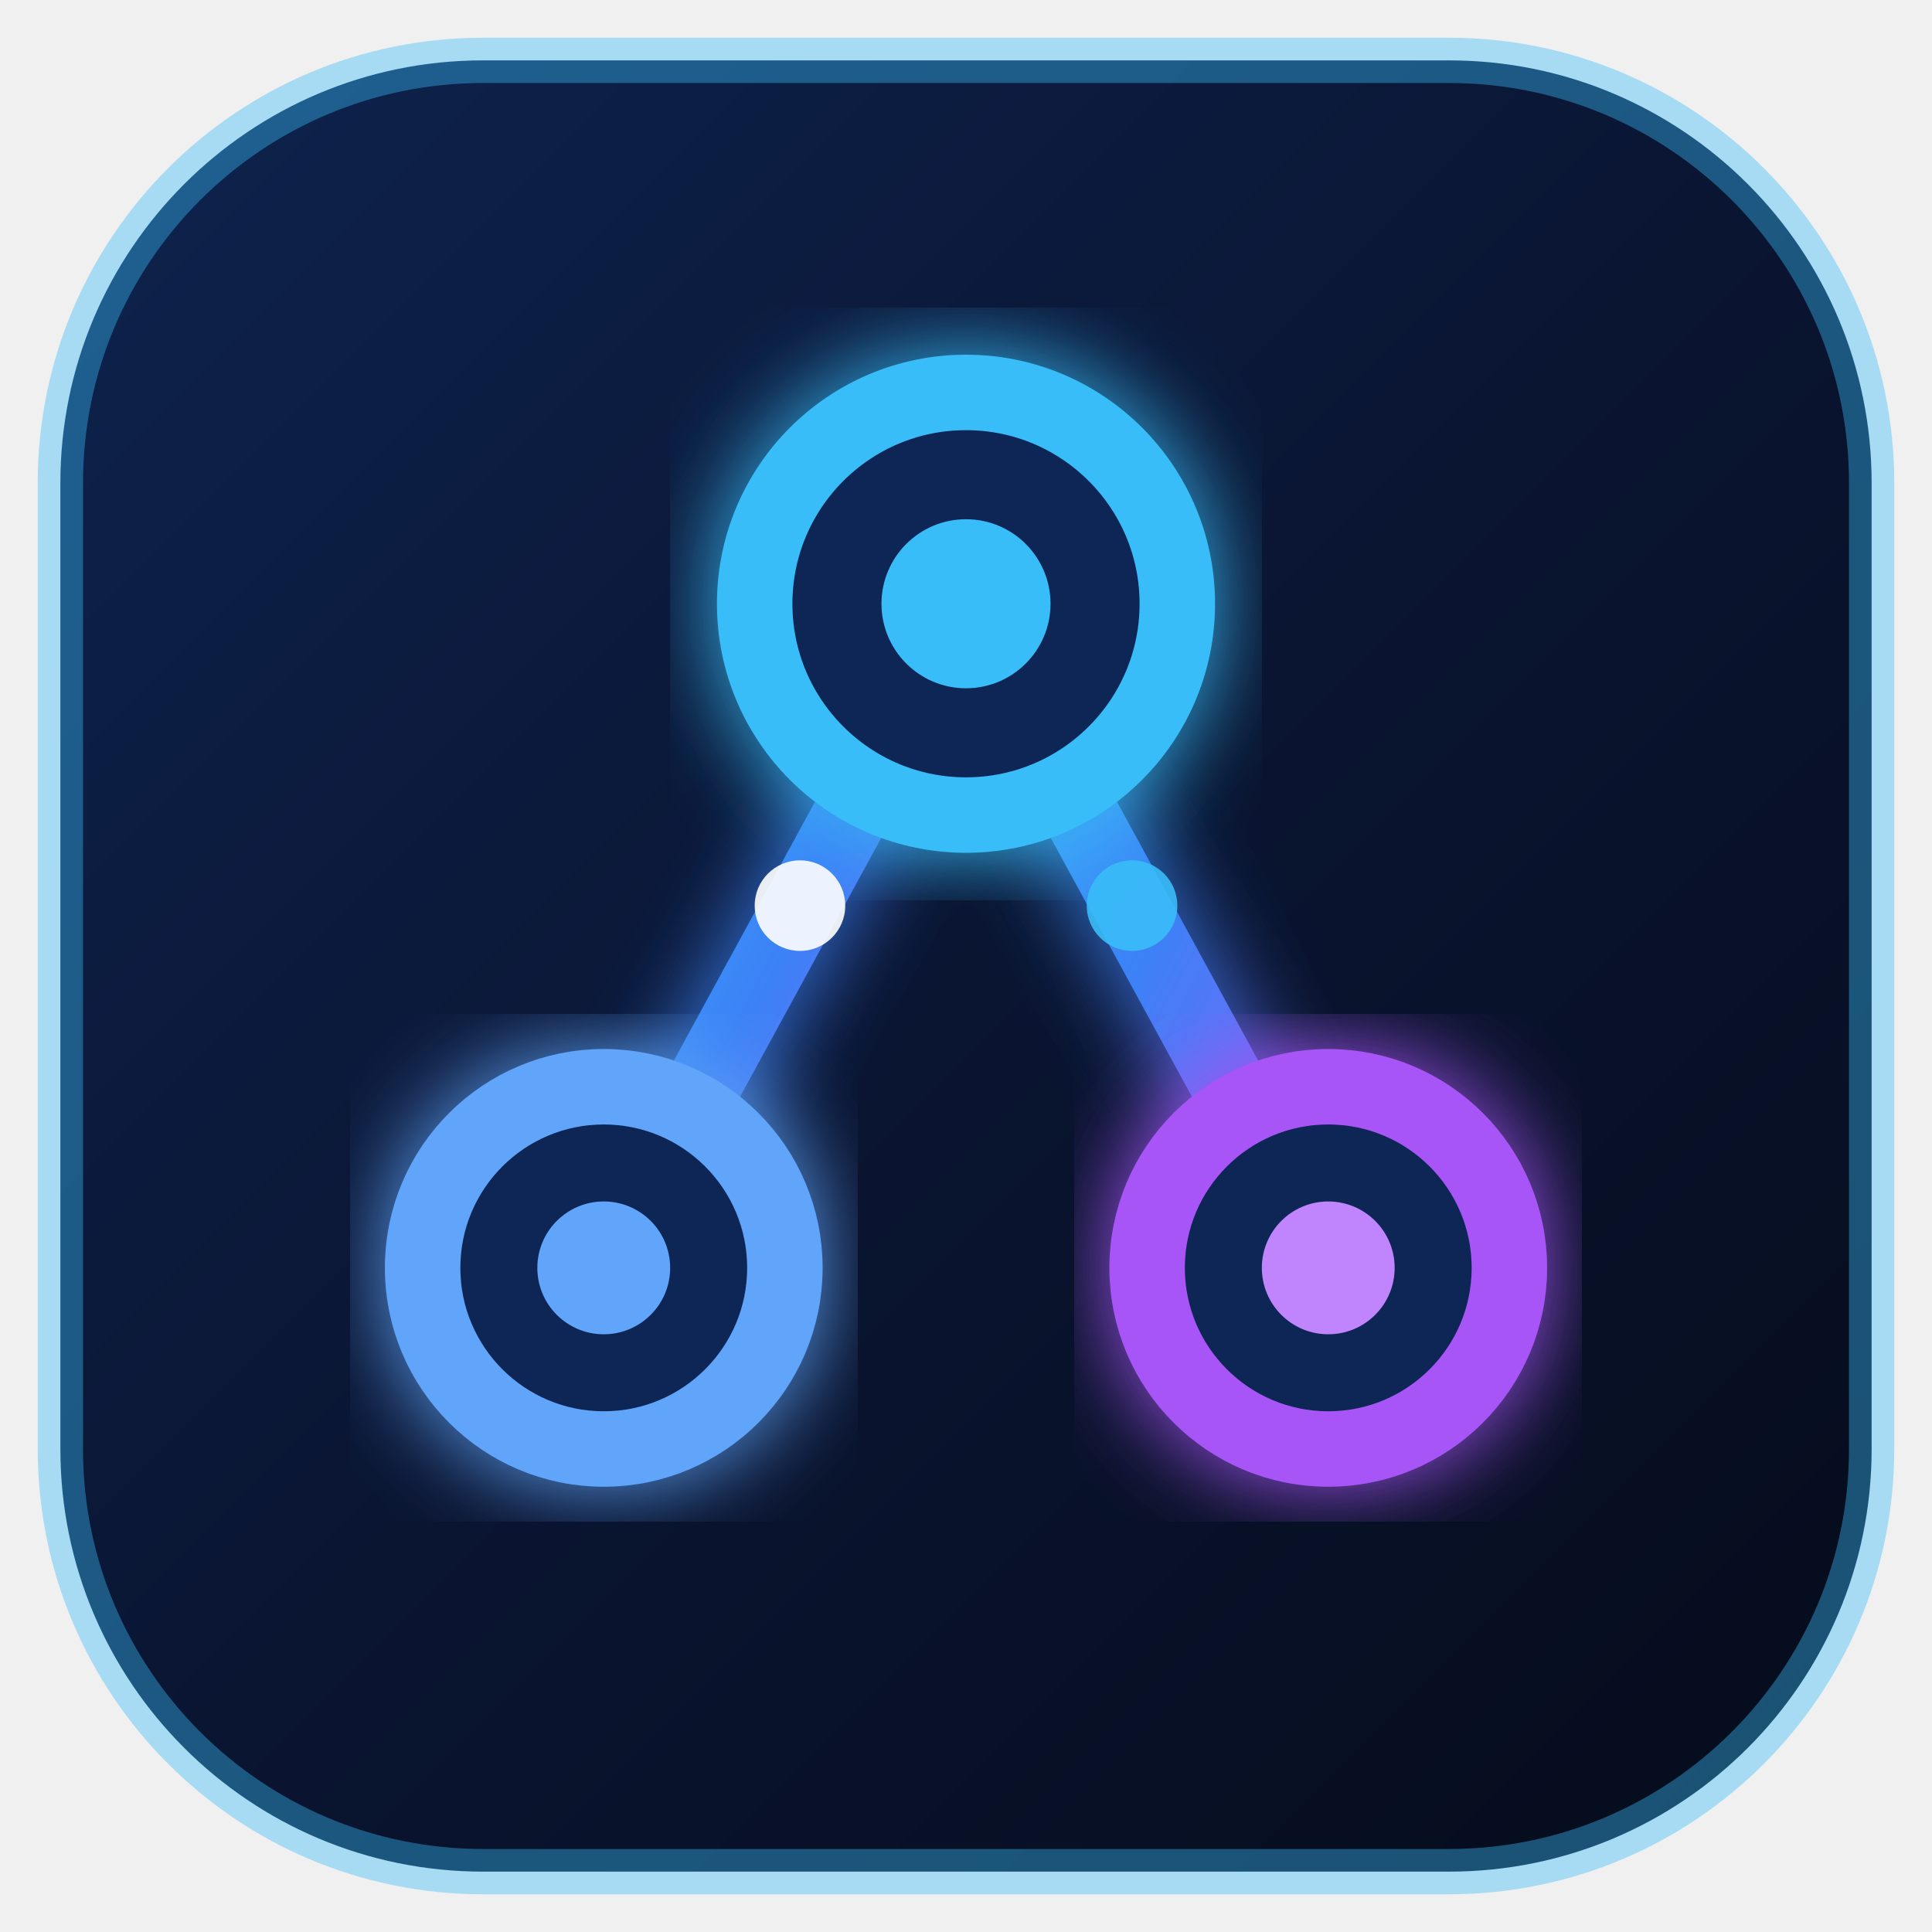
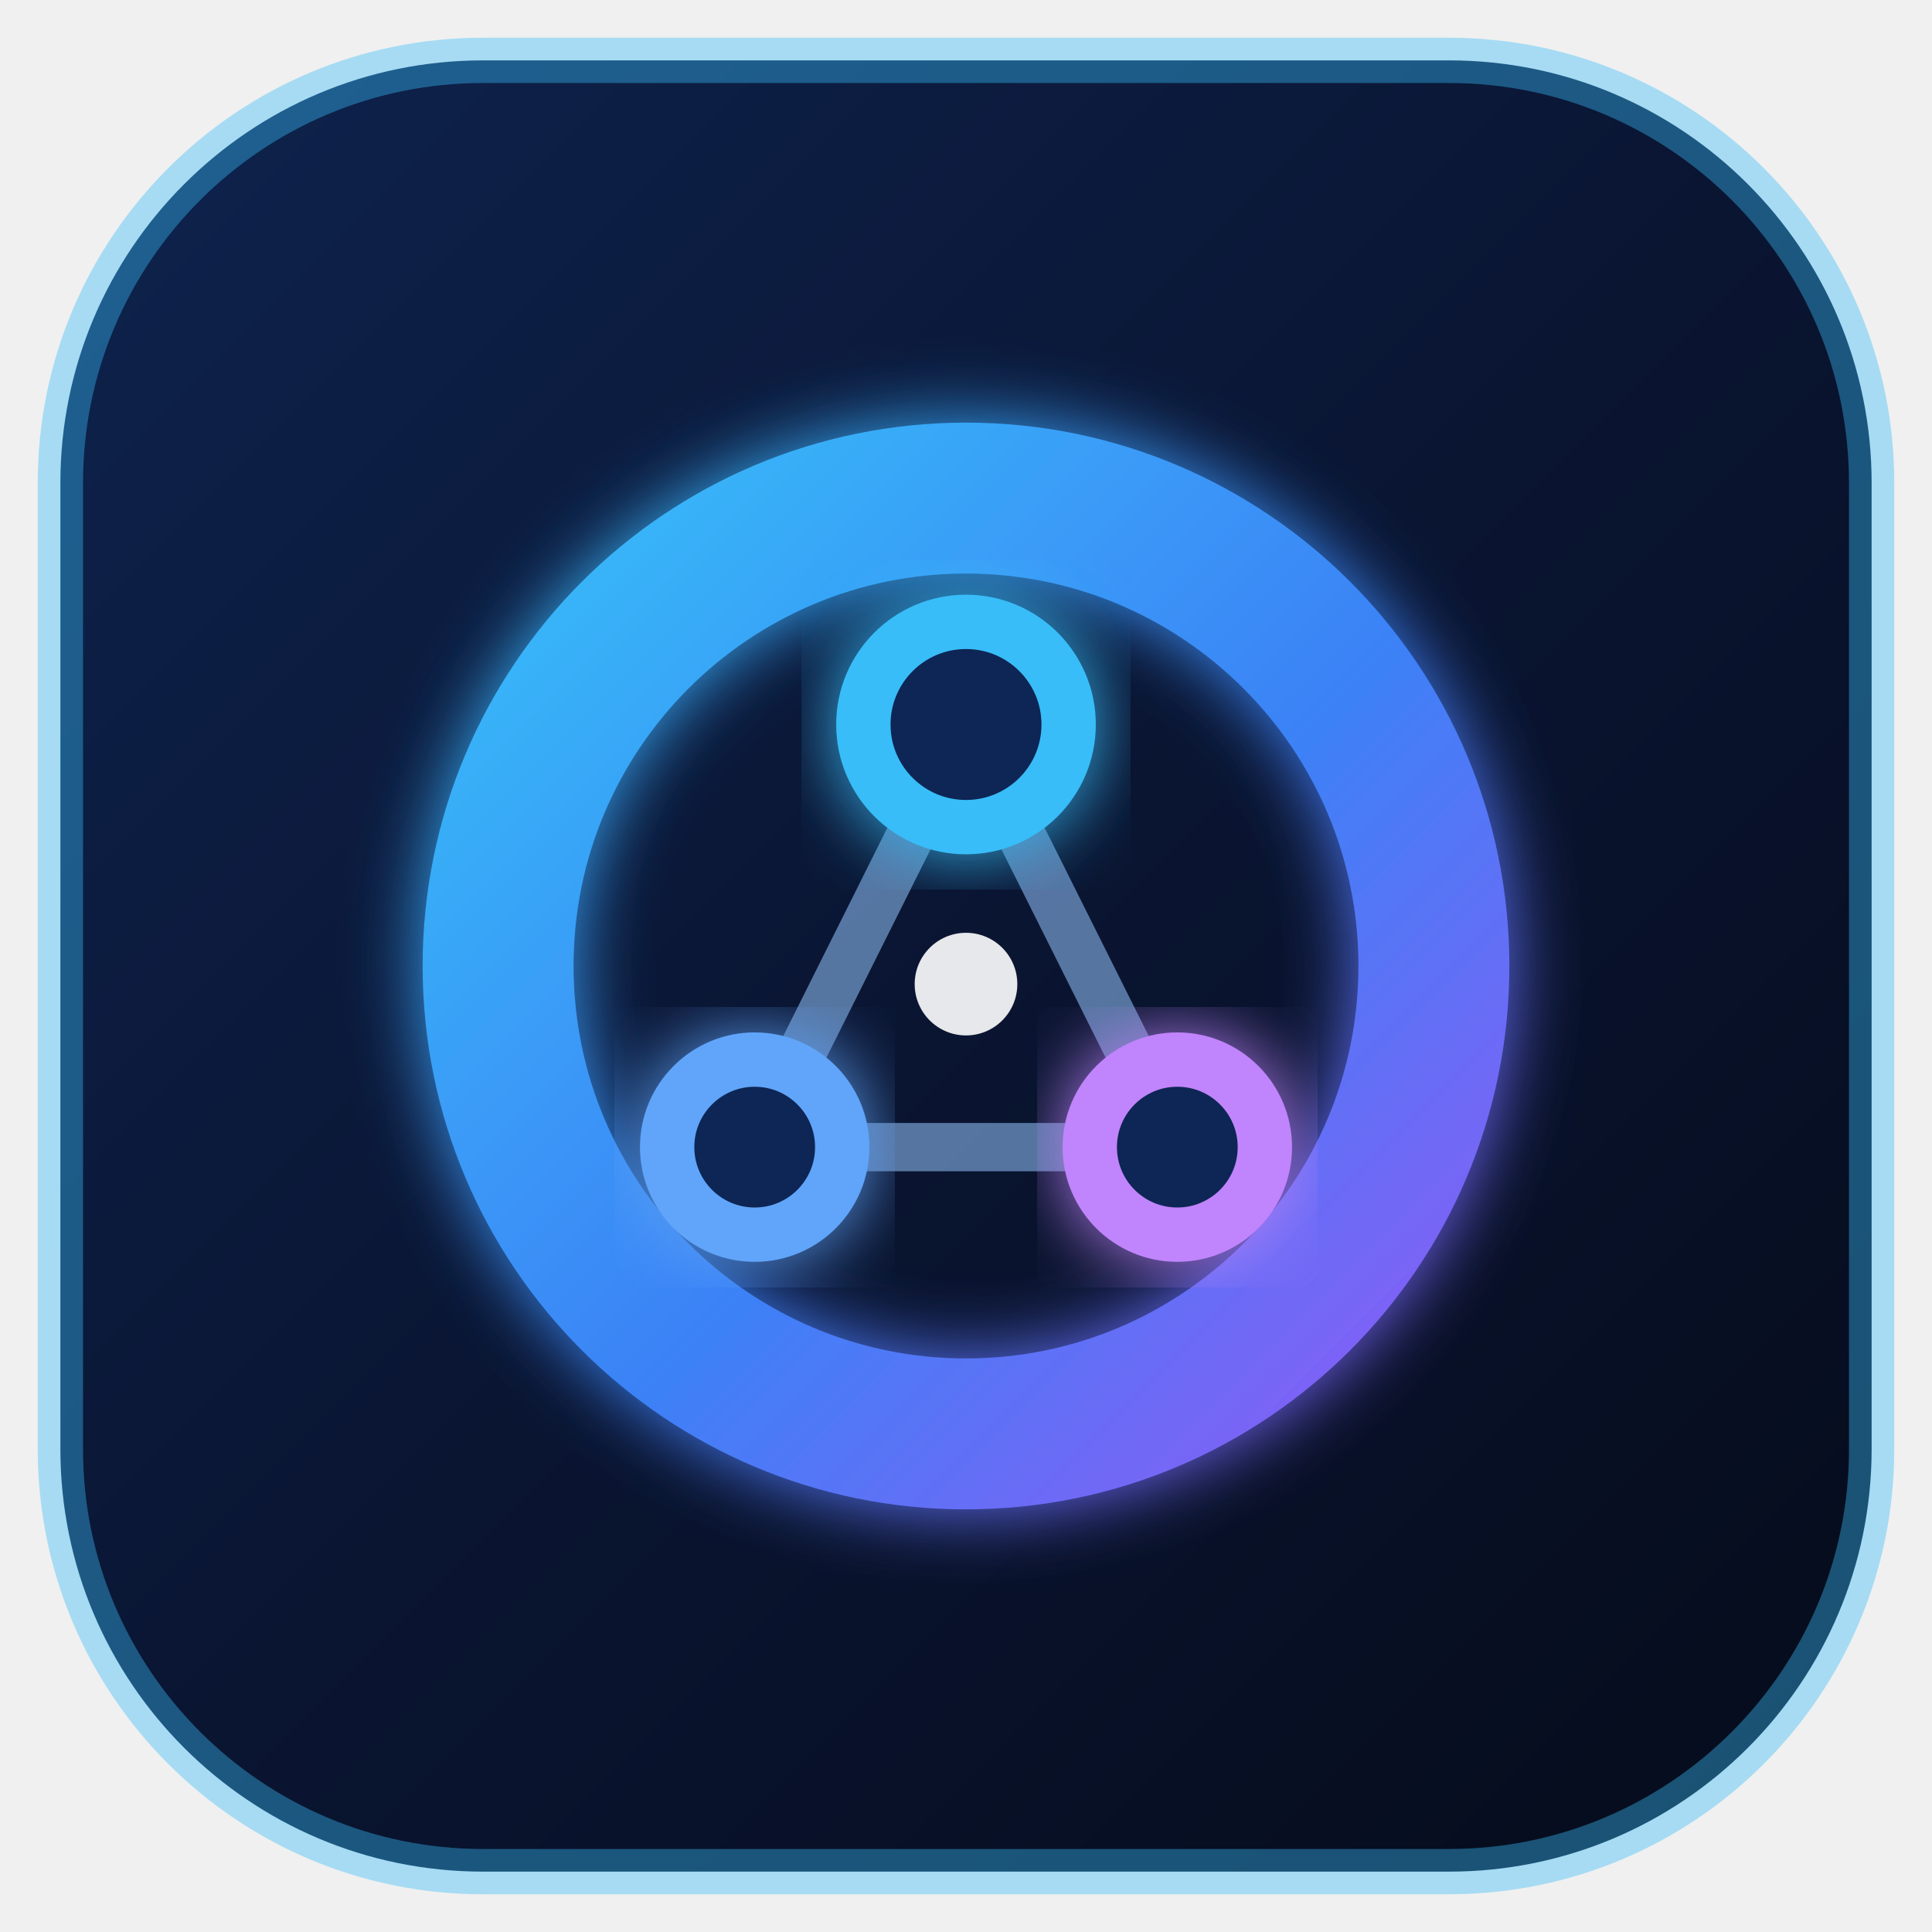
<svg xmlns="http://www.w3.org/2000/svg" viewBox="0 0 64 64" width="64" height="64">
  <defs>
    <linearGradient id="bgGrad" x1="0%" y1="0%" x2="100%" y2="100%">
      <stop offset="0%" stop-color="#0e234e" />
      <stop offset="50%" stop-color="#0a1532" />
      <stop offset="100%" stop-color="#050b1a" />
    </linearGradient>
-     <linearGradient id="glowGrad" x1="0%" y1="0%" x2="100%" y2="100%">
+     <linearGradient id="oGrad" x1="0%" y1="0%" x2="100%" y2="100%">
      <stop offset="0%" stop-color="#38bdf8" />
-       <stop offset="50%" stop-color="#3b82f6" />
+       <stop offset="55%" stop-color="#3b82f6" />
      <stop offset="100%" stop-color="#8b5cf6" />
    </linearGradient>
-     <filter id="neon" x="-20%" y="-20%" width="140%" height="140%">
-       <feGaussianBlur stdDeviation="1.5" result="blur" />
+     <filter id="neon" x="-30%" y="-30%" width="160%" height="160%">
+       <feGaussianBlur stdDeviation="1.2" result="blur" />
      <feComposite in="SourceGraphic" in2="blur" operator="over" />
    </filter>
  </defs>
-   <rect x="2" y="2" width="60" height="60" rx="14" fill="url(#bgGrad)" stroke="rgba(56, 189, 248, 0.4)" stroke-width="1.5" />
-   <g stroke="url(#glowGrad)" stroke-width="2.5" stroke-linecap="round" filter="url(#neon)">
-     <line x1="32" y1="20" x2="20" y2="42" />
-     <line x1="32" y1="20" x2="44" y2="42" />
+   <rect x="2" y="2" width="60" height="60" rx="14" fill="url(#bgGrad)" stroke="rgba(56,189,248,0.4)" stroke-width="1.5" />
+   <circle cx="32" cy="32" r="15.5" fill="none" stroke="url(#oGrad)" stroke-width="5" filter="url(#neon)" />
+   <g stroke="rgba(147,197,253,0.55)" stroke-width="1.6">
+     <line x1="32" y1="24" x2="25" y2="38" />
+     <line x1="32" y1="24" x2="39" y2="38" />
+     <line x1="25" y1="38" x2="39" y2="38" />
  </g>
-   <circle cx="32" cy="20" r="7" fill="#0f2654" stroke="#38bdf8" stroke-width="2.5" filter="url(#neon)" />
-   <circle cx="32" cy="20" r="2.8" fill="#38bdf8" />
-   <circle cx="20" cy="42" r="6" fill="#0f2654" stroke="#60a5fa" stroke-width="2.5" filter="url(#neon)" />
-   <circle cx="20" cy="42" r="2.2" fill="#60a5fa" />
-   <circle cx="44" cy="42" r="6" fill="#0f2654" stroke="#a855f7" stroke-width="2.5" filter="url(#neon)" />
-   <circle cx="44" cy="42" r="2.2" fill="#c084fc" />
-   <circle cx="26.5" cy="30" r="1.5" fill="#ffffff" opacity="0.9" />
-   <circle cx="37.5" cy="30" r="1.5" fill="#38bdf8" opacity="0.9" />
+   <circle cx="32" cy="24" r="3.4" fill="#0f2654" stroke="#38bdf8" stroke-width="1.8" filter="url(#neon)" />
+   <circle cx="25" cy="38" r="2.9" fill="#0f2654" stroke="#60a5fa" stroke-width="1.8" filter="url(#neon)" />
+   <circle cx="39" cy="38" r="2.9" fill="#0f2654" stroke="#c084fc" stroke-width="1.8" filter="url(#neon)" />
+   <circle cx="32" cy="32.6" r="1.7" fill="#ffffff" opacity="0.9" />
</svg>
